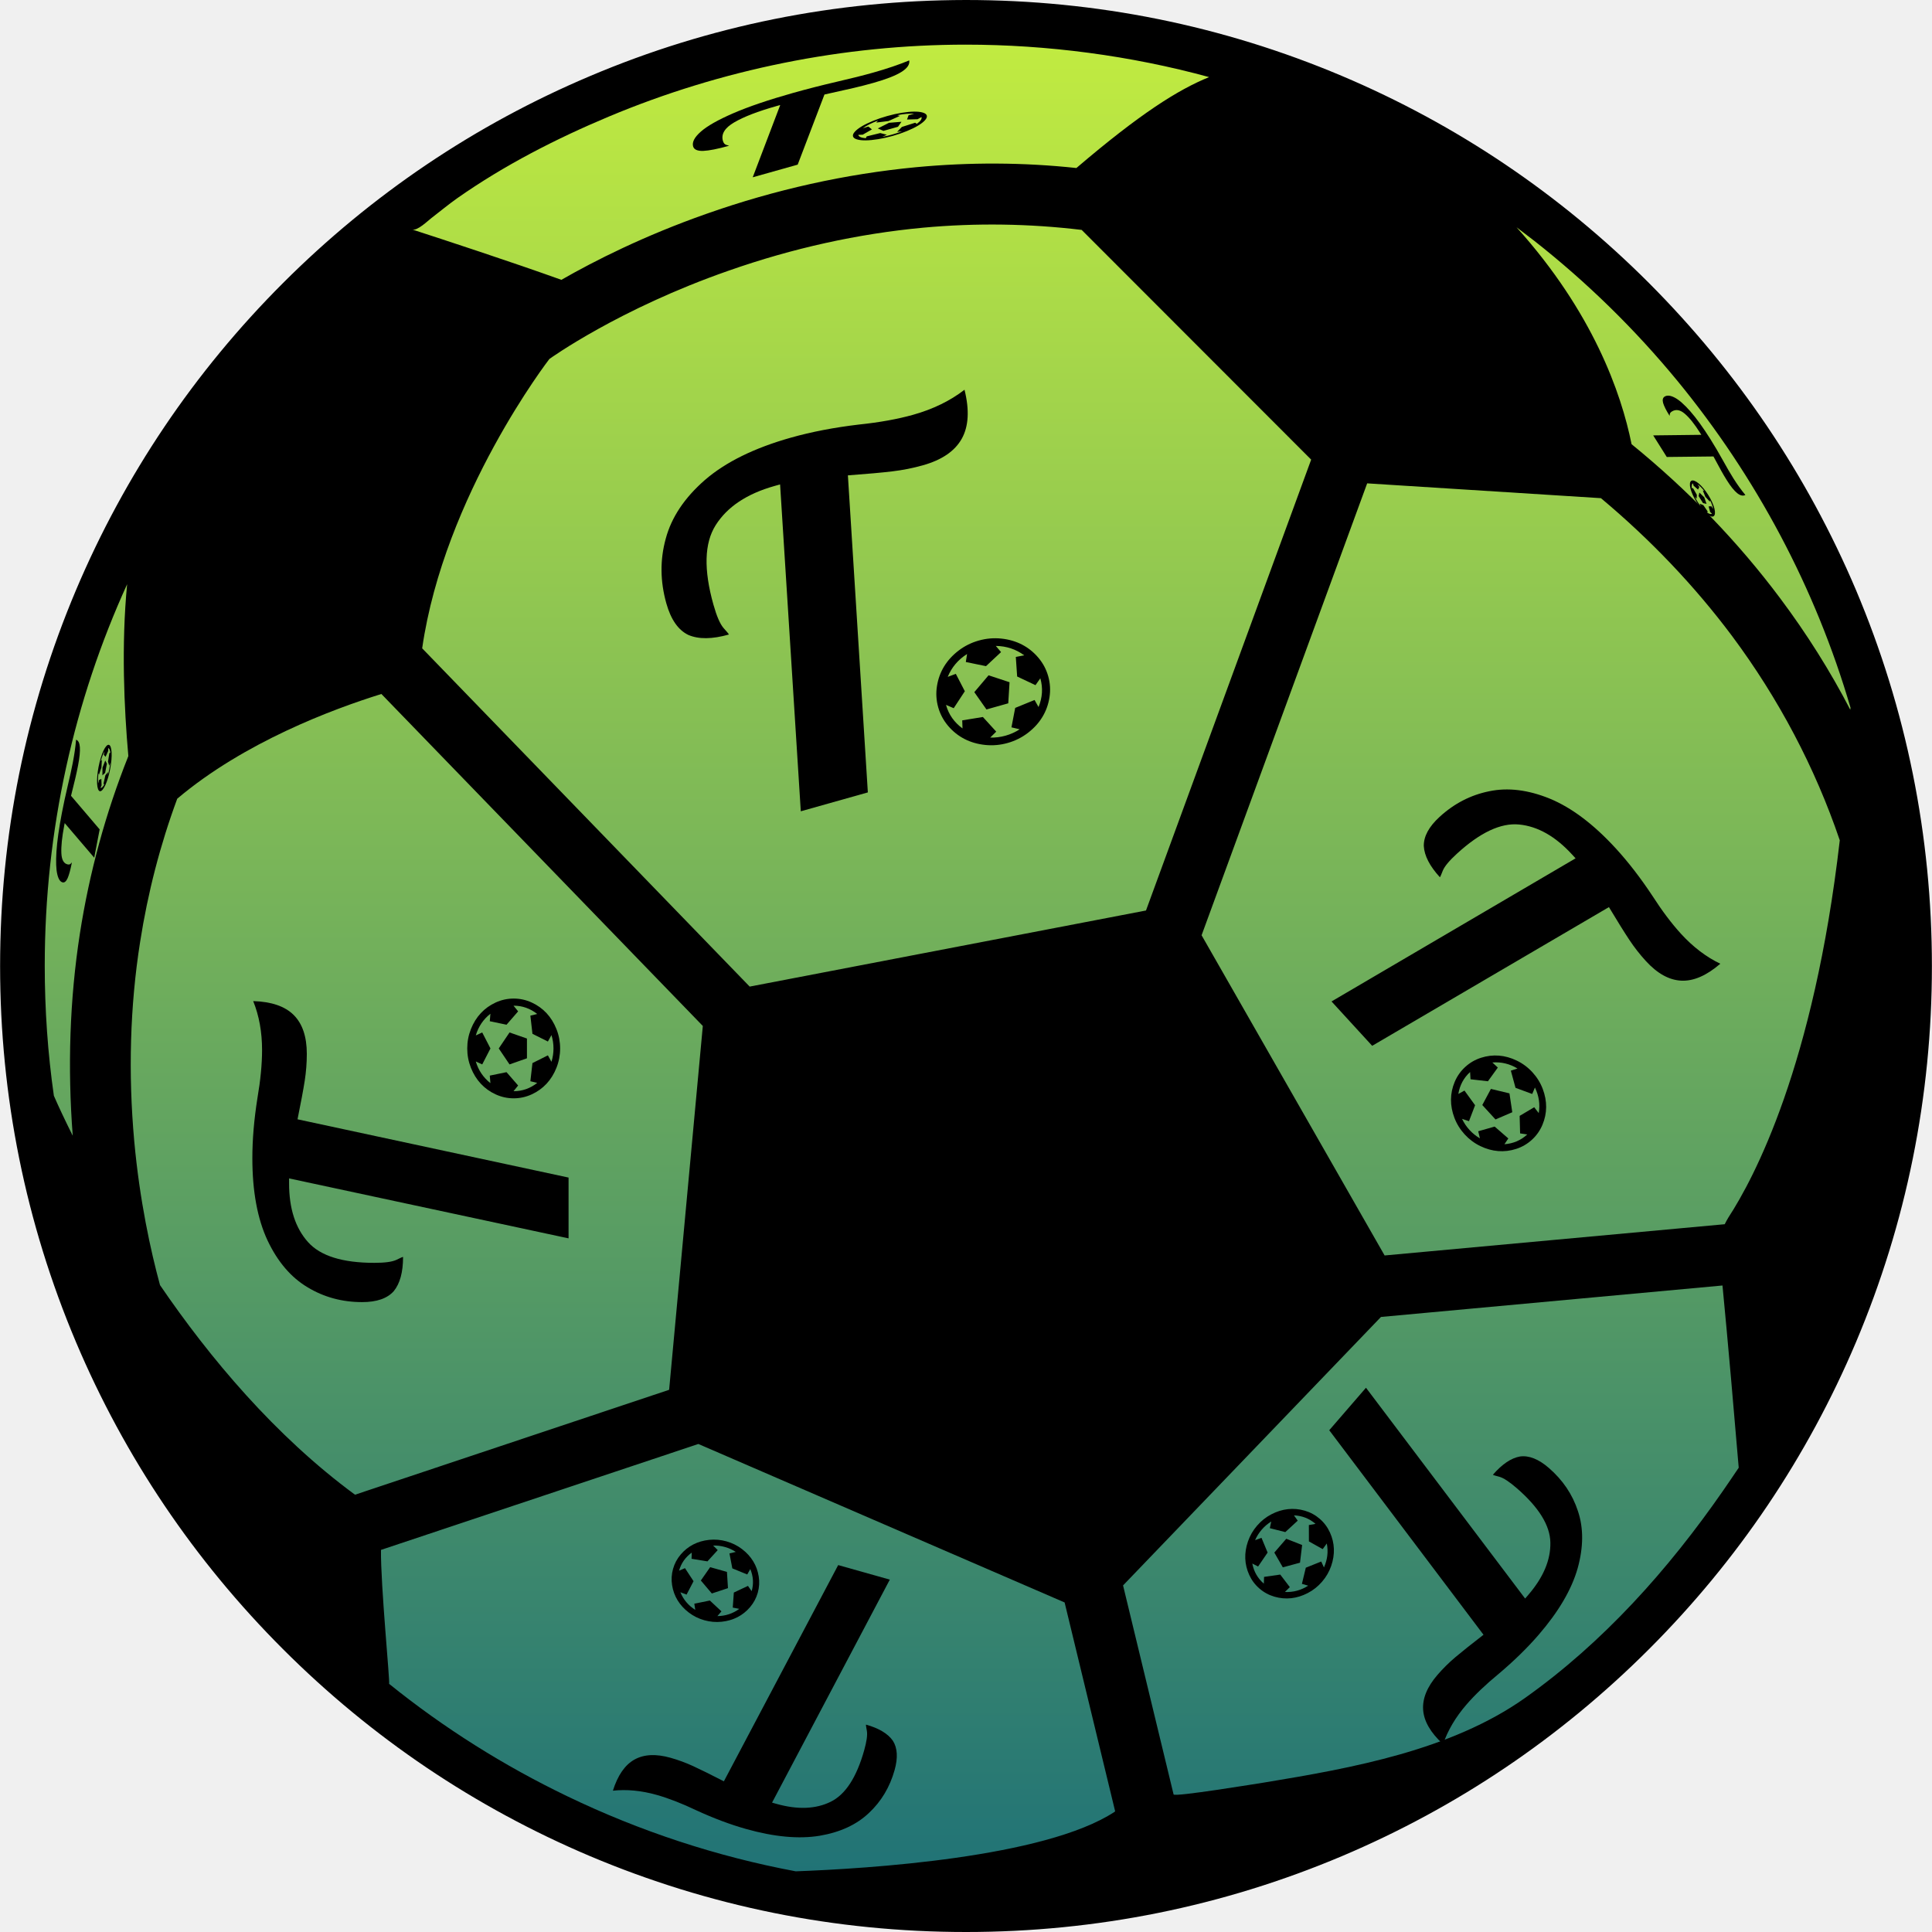
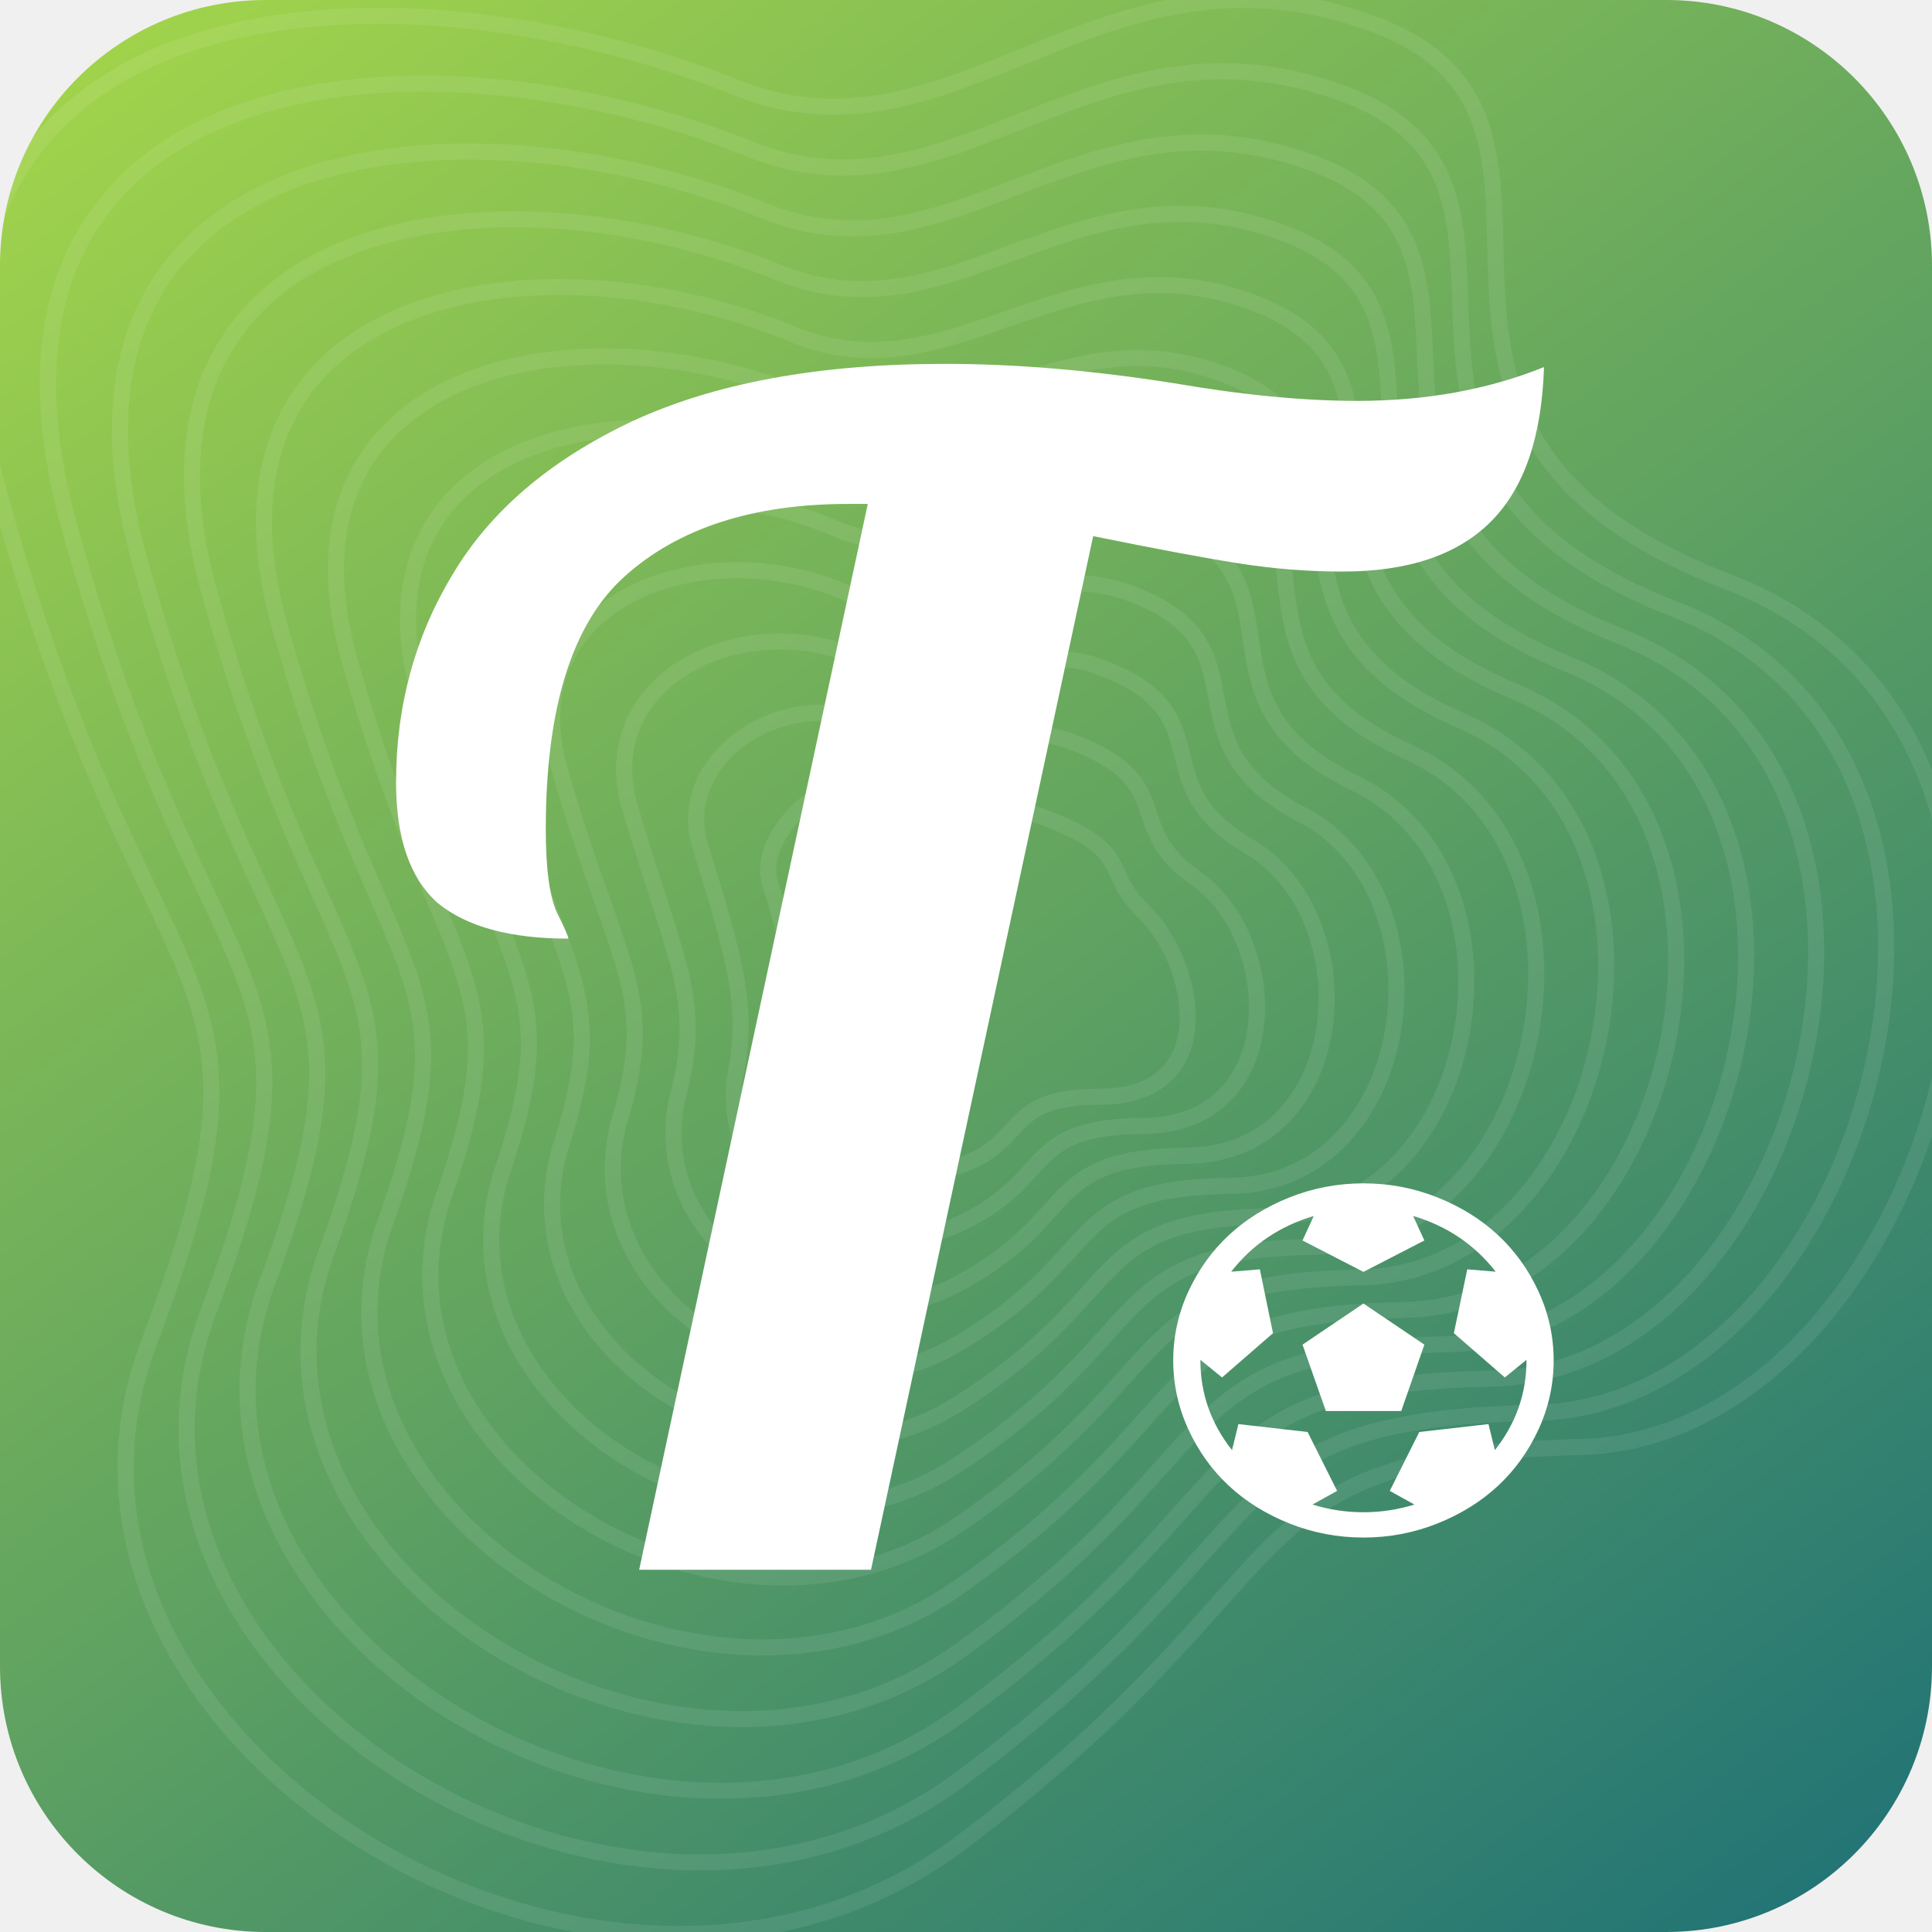
- <svg xmlns="http://www.w3.org/2000/svg" width="712" height="712" viewBox="0 0 712 712" fill="none">
-   <g clip-path="url(#clip0_200_8013)">
-     <circle cx="355.589" cy="356.337" r="345.119" fill="url(#paint0_linear_200_8013)" />
-     <path d="M562.055 589.111L563.184 587.806C568.762 581.352 571.487 574.903 571.358 568.456C571.239 562.145 567.083 555.448 558.889 548.365C556.207 546.046 554.102 544.67 552.576 544.238C551.122 543.868 550.322 543.62 550.177 543.495C553.562 539.579 556.898 537.332 560.186 536.753C563.483 536.31 567.017 537.718 570.788 540.977C575.936 545.427 579.516 550.739 581.527 556.913C583.612 563.149 583.577 570.15 581.424 577.918C579.207 585.757 574.401 593.955 567.005 602.511C562.868 607.297 557.982 612.069 552.348 616.828C547.539 620.779 543.567 624.567 540.433 628.192C536.422 632.833 533.548 637.697 531.811 642.784C527.223 638.564 524.777 634.359 524.472 630.168C524.168 625.977 525.927 621.67 529.751 617.247C531.756 614.927 533.944 612.763 536.312 610.756C538.68 608.75 542.149 605.983 546.717 602.457L489.865 527.085L503.405 511.423L562.055 589.111Z" fill="black" />
-     <path d="M479.874 569.381L479.093 575.898L472.758 577.614L469.623 572.172L474.024 567.08L479.874 569.381ZM487.212 582.916C485.708 584.657 483.953 586.047 481.949 587.088C479.945 588.129 477.913 588.761 475.853 588.985C473.793 589.209 471.731 589.021 469.666 588.423C467.602 587.824 465.759 586.825 464.139 585.424C462.519 584.024 461.264 582.345 460.373 580.389C459.482 578.433 458.998 576.419 458.922 574.348C458.846 572.278 459.177 570.176 459.917 568.042C460.657 565.908 461.779 563.972 463.284 562.232C464.788 560.491 466.542 559.101 468.546 558.06C470.55 557.019 472.582 556.387 474.642 556.163C476.703 555.939 478.765 556.126 480.829 556.725C482.894 557.324 484.736 558.323 486.356 559.724C487.977 561.124 489.232 562.803 490.123 564.759C491.014 566.715 491.497 568.729 491.574 570.799C491.65 572.87 491.318 574.972 490.578 577.106C489.838 579.239 488.716 581.176 487.212 582.916ZM461.511 576.211C462.087 579.198 463.492 581.657 465.726 583.588L465.766 583.623L465.842 581.133L471.809 580.277L475.341 584.908L473.519 586.692C476.593 586.843 479.456 586.068 482.108 584.368L479.795 583.697L481.23 577.745L486.911 575.464L487.91 577.656C489.209 574.786 489.561 571.841 488.967 568.822L487.454 570.896L482.372 568.057L482.357 562.03L484.81 561.594L484.769 561.559C482.535 559.628 479.899 558.593 476.86 558.456L478.251 560.41L473.675 564.624L467.972 563.177L468.489 560.717C467.175 561.536 466.01 562.533 464.993 563.709C463.976 564.885 463.158 566.182 462.538 567.601L464.898 566.734L467.153 572.167L463.646 577.304L461.511 576.211Z" fill="black" />
-     <path d="M580.648 316.319L579.399 314.957C573.227 308.22 566.704 304.519 559.83 303.855C553.101 303.198 545.459 306.787 536.906 314.624C534.105 317.19 532.379 319.258 531.729 320.828C531.155 322.329 530.792 323.149 530.641 323.288C526.896 319.2 524.92 315.371 524.713 311.802C524.65 308.239 526.587 304.654 530.524 301.048C535.898 296.123 541.994 292.975 548.812 291.602C555.706 290.159 563.15 291.066 571.146 294.323C579.211 297.655 587.336 303.787 595.519 312.719C600.097 317.715 604.567 323.506 608.929 330.091C612.535 335.698 616.072 340.394 619.539 344.179C623.978 349.024 628.795 352.686 633.991 355.166C628.932 359.522 624.154 361.602 619.658 361.406C615.161 361.209 610.798 358.802 606.567 354.184C604.348 351.762 602.318 349.166 600.477 346.397C598.636 343.628 596.124 339.595 592.941 334.296L505.689 385.414L490.708 369.063L580.648 316.319Z" fill="black" />
-     <path d="M549.445 401.299L556.282 402.94L557.319 409.893L551.14 412.552L546.27 407.237L549.445 401.299ZM564.757 395.175C566.421 396.991 567.683 399.03 568.541 401.292C569.399 403.553 569.819 405.794 569.802 408.013C569.784 410.233 569.328 412.404 568.435 414.526C567.541 416.648 566.249 418.483 564.558 420.033C562.866 421.583 560.925 422.71 558.733 423.414C556.541 424.119 554.339 424.383 552.126 424.207C549.913 424.031 547.718 423.417 545.54 422.365C543.362 421.312 541.441 419.878 539.777 418.061C538.113 416.244 536.851 414.205 535.993 411.944C535.135 409.682 534.714 407.442 534.732 405.223C534.75 403.003 535.206 400.832 536.099 398.71C536.992 396.588 538.285 394.752 539.976 393.203C541.667 391.653 543.609 390.526 545.801 389.821C547.993 389.117 550.195 388.852 552.408 389.028C554.62 389.204 556.816 389.819 558.994 390.871C561.171 391.924 563.093 393.358 564.757 395.175ZM554.429 421.684C557.678 421.443 560.469 420.254 562.802 418.117L562.844 418.078L560.204 417.688L560.034 411.234L565.401 408.052L567.072 410.211C567.614 406.96 567.146 403.818 565.667 400.786L564.665 403.163L558.512 400.896L556.791 394.569L559.247 393.778C556.355 392.04 553.266 391.299 549.98 391.556L551.999 393.424L548.347 398.477L541.932 397.745L541.774 395.081L541.732 395.119C539.399 397.256 537.971 399.933 537.447 403.148L539.699 401.912L543.613 407.303L541.366 413.19L538.813 412.335C539.52 413.835 540.436 415.199 541.561 416.426C542.686 417.654 543.965 418.686 545.397 419.522L544.768 416.904L550.828 415.179L555.858 419.549L554.429 421.684Z" fill="black" />
-     <path d="M287.485 178.521L285.426 179.101C275.244 181.968 268.018 186.782 263.748 193.541C259.56 200.154 259.287 209.924 262.928 222.852C264.12 227.085 265.359 229.946 266.643 231.437C267.895 232.813 268.553 233.615 268.617 233.844C262.44 235.584 257.452 235.631 253.654 233.984C249.939 232.191 247.243 228.319 245.567 222.37C243.279 214.248 243.203 206.305 245.338 198.542C247.441 190.664 252.26 183.442 259.794 176.874C267.443 170.274 278.018 165.073 291.517 161.271C299.068 159.144 307.384 157.543 316.465 156.466C324.141 155.663 330.839 154.455 336.56 152.844C343.881 150.782 350.178 147.711 355.451 143.633C357.316 151.134 356.976 157.157 354.428 161.702C351.88 166.248 347.117 169.503 340.139 171.469C336.478 172.5 332.736 173.245 328.914 173.704C325.092 174.164 319.613 174.657 312.477 175.186L319.827 292.026L295.116 298.986L287.485 178.521Z" fill="black" />
-     <path d="M359.06 255.078L364.32 248.867L372.048 251.419L371.576 259.193L363.543 261.455L359.06 255.078ZM360.712 236.058C363.457 235.284 366.223 235.043 369.008 235.335C371.793 235.627 374.328 236.361 376.613 237.536C378.898 238.712 380.904 240.315 382.632 242.344C384.36 244.374 385.583 246.667 386.303 249.223C387.023 251.779 387.176 254.374 386.762 257.007C386.348 259.64 385.473 262.055 384.137 264.25C382.802 266.445 381.022 268.394 378.799 270.097C376.576 271.799 374.091 273.037 371.346 273.811C368.6 274.584 365.835 274.825 363.05 274.533C360.265 274.241 357.73 273.507 355.445 272.332C353.16 271.156 351.153 269.554 349.426 267.524C347.698 265.494 346.474 263.201 345.754 260.645C345.034 258.089 344.881 255.494 345.295 252.861C345.71 250.228 346.585 247.813 347.92 245.618C349.256 243.423 351.035 241.474 353.258 239.771C355.482 238.069 357.966 236.831 360.712 236.058ZM382.73 260.553C384.174 257.069 384.4 253.564 383.407 250.039L383.389 249.976L381.609 252.501L374.849 249.312L374.358 242.105L377.462 241.504C374.384 239.248 370.892 238.094 366.986 238.042L368.921 240.317L363.37 245.496L355.932 243.975L356.396 241.025C353.091 243.108 350.715 245.915 349.267 249.445L352.251 248.332L355.57 254.742L351.469 260.991L348.632 259.766L348.65 259.829C349.643 263.354 351.665 266.226 354.716 268.444L354.611 265.472L362.226 264.237L367.139 269.629L364.924 271.822C366.843 271.873 368.731 271.637 370.586 271.114C372.442 270.591 374.175 269.808 375.785 268.763L372.751 268.048L374.128 260.884L381.267 257.964L382.73 260.553Z" fill="black" />
-     <path d="M287.537 38.705L286.156 39.094C279.327 41.018 274.135 43.019 270.58 45.098C267.096 47.133 265.706 49.404 266.413 51.912C266.644 52.733 267.075 53.234 267.706 53.415C268.33 53.575 268.649 53.677 268.661 53.721C264.518 54.888 261.342 55.519 259.133 55.614C256.994 55.666 255.762 55.115 255.437 53.961C254.994 52.386 255.933 50.577 258.256 48.533C260.573 46.468 264.534 44.214 270.141 41.773C275.824 39.31 283.192 36.804 292.246 34.254C297.31 32.827 302.795 31.426 308.701 30.05C313.68 28.911 318.088 27.801 321.924 26.72C326.835 25.337 331.219 23.851 335.078 22.261C335.331 23.747 334.365 25.168 332.18 26.526C329.995 27.884 326.562 29.222 321.882 30.54C319.427 31.232 316.956 31.868 314.469 32.448C311.983 33.029 308.439 33.824 303.837 34.833L293.973 60.673L277.4 65.341L287.537 38.705Z" fill="black" />
-     <path d="M323.507 47.331L327.623 45.255L332.218 44.878L330.951 46.717L325.563 48.234L323.507 47.331ZM326.923 42.771C328.765 42.252 330.552 41.853 332.286 41.573C334.02 41.293 335.54 41.146 336.847 41.131C338.153 41.116 339.229 41.233 340.074 41.483C340.92 41.733 341.413 42.106 341.552 42.602C341.692 43.097 341.466 43.672 340.875 44.327C340.284 44.981 339.428 45.643 338.306 46.312C337.184 46.981 335.81 47.648 334.185 48.315C332.56 48.981 330.827 49.574 328.986 50.093C327.144 50.611 325.357 51.01 323.623 51.29C321.889 51.57 320.369 51.717 319.063 51.732C317.757 51.747 316.681 51.63 315.835 51.38C314.989 51.13 314.497 50.757 314.357 50.262C314.217 49.766 314.443 49.191 315.034 48.536C315.625 47.882 316.481 47.22 317.603 46.551C318.725 45.882 320.099 45.215 321.724 44.548C323.349 43.882 325.082 43.289 326.923 42.771ZM337.871 45.641C339.223 44.663 339.802 43.832 339.61 43.149L339.606 43.136L338.161 43.936L334.261 44.047L334.845 42.458L336.893 41.934C335.217 41.8 333.141 41.97 330.665 42.444L331.612 42.725L327.439 44.601L322.901 45.178L323.562 44.445C321.202 45.333 319.343 46.271 317.983 47.26L320.018 46.634L321.331 47.689L317.946 49.63L316.296 49.702L316.3 49.714C316.492 50.398 317.42 50.804 319.083 50.932L319.387 50.265L324.38 49.035L326.832 49.658L325.151 50.436C326.365 50.209 327.594 49.92 328.839 49.569C330.083 49.219 331.282 48.824 332.436 48.384L330.596 48.598L332.363 46.786L337.264 45.23L337.871 45.641Z" fill="black" />
-     <path d="M626.986 160.244L626.569 159.581C624.506 156.303 622.606 153.926 620.867 152.45C619.164 151.003 617.584 150.737 616.128 151.654C615.651 151.954 615.397 152.294 615.365 152.673C615.347 153.045 615.325 153.238 615.299 153.255C614.048 151.266 613.251 149.685 612.909 148.512C612.603 147.368 612.785 146.585 613.456 146.164C614.371 145.588 615.608 145.709 617.167 146.527C618.738 147.338 620.637 148.996 622.862 151.503C625.111 154.047 627.602 157.491 630.337 161.837C631.866 164.267 633.434 166.93 635.04 169.827C636.382 172.273 637.632 174.416 638.79 176.258C640.274 178.615 641.753 180.665 643.229 182.41C642.344 182.864 641.343 182.645 640.225 181.755C639.107 180.865 637.841 179.297 636.428 177.05C635.686 175.872 634.977 174.673 634.3 173.454C633.623 172.235 632.678 170.491 631.465 168.221L614.254 168.409L609.249 160.455L626.986 160.244Z" fill="black" />
-     <path d="M626.274 181.513L628.083 183.292L628.905 185.694L627.608 185.402L625.981 182.816L626.274 181.513ZM629.527 182.384C630.083 183.268 630.558 184.148 630.953 185.025C631.348 185.902 631.634 186.691 631.811 187.394C631.987 188.096 632.053 188.702 632.007 189.212C631.961 189.722 631.794 190.068 631.506 190.249C631.218 190.43 630.835 190.431 630.355 190.252C629.875 190.072 629.357 189.751 628.8 189.288C628.244 188.825 627.656 188.225 627.036 187.49C626.417 186.755 625.829 185.945 625.273 185.061C624.716 184.177 624.241 183.297 623.846 182.42C623.451 181.543 623.165 180.754 622.989 180.052C622.812 179.35 622.746 178.743 622.792 178.233C622.838 177.723 623.005 177.378 623.293 177.196C623.581 177.015 623.965 177.014 624.444 177.194C624.924 177.373 625.442 177.694 625.999 178.158C626.555 178.621 627.143 179.22 627.763 179.955C628.383 180.691 628.97 181.5 629.527 182.384ZM629.159 188.91C629.936 189.431 630.523 189.567 630.92 189.317L630.927 189.312L630.248 188.702L629.68 186.62L630.735 186.596L631.321 187.59C631.189 186.656 630.818 185.571 630.207 184.335L630.156 184.906L628.463 183.053L627.525 180.725L628.062 180.926C627.212 179.841 626.394 179.037 625.61 178.514L626.257 179.479L625.775 180.414L624.143 179L623.887 178.124L623.879 178.129C623.482 178.379 623.351 178.966 623.485 179.892L623.935 179.913L625.335 182.348L625.264 183.805L624.569 183.064C624.865 183.671 625.201 184.273 625.576 184.87C625.952 185.467 626.35 186.031 626.769 186.56L626.401 185.612L627.746 186.179L629.335 188.494L629.159 188.91Z" fill="black" />
-     <path d="M23.841 303.336L23.674 304.205C22.849 308.5 22.496 311.91 22.616 314.435C22.731 316.909 23.52 318.287 24.984 318.568C25.463 318.66 25.832 318.556 26.091 318.255C26.337 317.952 26.473 317.803 26.499 317.808C25.999 320.414 25.481 322.341 24.945 323.59C24.407 324.787 23.8 325.321 23.127 325.192C22.208 325.015 21.535 324.01 21.108 322.177C20.669 320.341 20.568 317.545 20.806 313.787C21.054 309.982 21.725 305.232 22.819 299.537C23.431 296.352 24.167 292.94 25.027 289.302C25.762 286.241 26.362 283.504 26.826 281.091C27.419 278.002 27.821 275.177 28.031 272.615C28.854 272.874 29.323 273.789 29.437 275.363C29.551 276.936 29.325 279.194 28.759 282.138C28.463 283.682 28.134 285.22 27.772 286.752C27.411 288.284 26.879 290.459 26.177 293.276L36.728 305.662L34.725 316.086L23.841 303.336Z" fill="black" />
-     <path d="M37.739 285.739L37.769 282.904L38.791 280.26L39.393 281.455L38.742 284.843L37.739 285.739ZM36.319 282.626C36.542 281.468 36.811 280.371 37.127 279.337C37.443 278.302 37.769 277.421 38.107 276.694C38.444 275.967 38.788 275.403 39.139 275.002C39.49 274.601 39.81 274.428 40.099 274.484C40.388 274.539 40.621 274.818 40.799 275.321C40.976 275.823 41.086 276.475 41.13 277.275C41.175 278.075 41.151 279.014 41.061 280.092C40.971 281.171 40.815 282.289 40.593 283.447C40.37 284.605 40.101 285.701 39.785 286.736C39.469 287.771 39.143 288.652 38.805 289.379C38.468 290.106 38.124 290.67 37.773 291.071C37.422 291.472 37.102 291.645 36.813 291.589C36.524 291.533 36.29 291.254 36.113 290.752C35.936 290.249 35.826 289.598 35.782 288.798C35.737 287.997 35.76 287.058 35.85 285.98C35.941 284.902 36.097 283.784 36.319 282.626ZM40.674 277.336C40.533 276.326 40.263 275.782 39.864 275.705L39.857 275.704L39.882 276.718L38.908 278.907L38.253 278.157L38.528 276.884C38.017 277.775 37.555 278.97 37.142 280.468L37.535 280.019L37.388 282.831L36.482 285.498L36.284 284.935C36.112 286.479 36.099 287.76 36.243 288.777L36.462 287.483L37.346 287.039L37.44 289.433L37.041 290.366L37.048 290.367C37.447 290.444 37.899 290.039 38.404 289.153L38.144 288.806L38.837 285.713L39.803 284.522L39.754 285.661C39.959 284.929 40.137 284.171 40.287 283.388C40.438 282.605 40.553 281.836 40.635 281.079L40.257 282.155L39.801 280.692L40.304 277.562L40.674 277.336Z" fill="black" />
-     <path d="M106.536 434.279L106.536 436.146C106.536 445.378 108.87 452.586 113.537 457.773C118.101 462.855 126.243 465.396 137.964 465.396C141.802 465.396 144.499 465.033 146.055 464.307C147.507 463.581 148.336 463.218 148.544 463.218C148.544 468.819 147.403 473.02 145.121 475.82C142.735 478.517 138.846 479.866 133.452 479.866C126.088 479.866 119.398 478.05 113.382 474.42C107.262 470.79 102.335 465.033 98.601 457.15C94.867 449.163 93 439.05 93 426.811C93 419.965 93.622 412.601 94.867 404.718C96.008 398.08 96.579 392.168 96.579 386.981C96.579 380.343 95.489 374.327 93.311 368.933C100.053 369.141 105.032 370.852 108.247 374.068C111.463 377.283 113.07 382.054 113.07 388.382C113.07 391.701 112.811 395.02 112.293 398.339C111.774 401.658 110.892 406.378 109.648 412.497L209.533 433.968L209.533 456.372L106.536 434.279Z" fill="black" />
-     <path d="M187.779 392.27L183.806 386.382L187.779 380.494L194.197 382.73L194.197 390.013L187.779 392.27ZM172.193 386.382C172.193 383.893 172.645 381.513 173.549 379.243C174.453 376.972 175.669 375.016 177.197 373.375C178.725 371.734 180.546 370.428 182.66 369.457C184.774 368.486 186.99 368 189.307 368C191.625 368 193.84 368.486 195.954 369.457C198.068 370.428 199.889 371.734 201.417 373.375C202.945 375.016 204.161 376.972 205.065 379.243C205.97 381.513 206.422 383.893 206.422 386.382C206.422 388.871 205.97 391.251 205.065 393.522C204.161 395.792 202.945 397.748 201.417 399.389C199.889 401.03 198.068 402.336 195.954 403.308C193.84 404.279 191.625 404.764 189.307 404.764C186.99 404.764 184.774 404.279 182.66 403.308C180.546 402.336 178.725 401.03 177.197 399.389C175.669 397.748 174.453 395.792 173.549 393.522C172.645 391.251 172.193 388.871 172.193 386.382ZM197.979 373.683C195.394 371.645 192.503 370.626 189.307 370.626L189.25 370.626L190.95 372.719L186.671 377.642L180.502 376.35L180.731 373.601C178.108 375.652 176.312 378.313 175.345 381.581L177.713 380.494L180.75 386.382L177.713 392.27L175.345 391.183C176.312 394.452 178.108 397.112 180.731 399.163L180.502 396.394L186.671 395.122L190.95 400.046L189.25 402.138L189.307 402.138C192.503 402.138 195.394 401.119 197.979 399.081L195.458 398.466L196.222 391.778L201.914 388.926L203.232 391.306C203.728 389.706 203.977 388.064 203.977 386.382C203.977 384.7 203.728 383.059 203.232 381.458L201.914 383.838L196.222 380.986L195.458 374.298L197.979 373.683Z" fill="black" />
-     <path d="M284.524 664.323L286.11 664.77C293.95 666.978 300.63 666.72 306.151 663.997C311.558 661.337 315.664 655.03 318.468 645.076C319.386 641.817 319.723 639.44 319.478 637.945C319.209 636.538 319.099 635.747 319.149 635.571C323.905 636.911 327.2 638.884 329.032 641.492C330.752 644.163 330.967 647.789 329.677 652.369C327.915 658.623 324.773 663.871 320.251 668.111C315.704 672.44 309.637 675.247 302.049 676.533C294.374 677.793 285.339 676.96 274.944 674.032C269.131 672.394 263.026 670.104 256.629 667.162C251.264 664.605 246.38 662.706 241.976 661.466C236.338 659.878 230.969 659.364 225.867 659.923C227.656 654.247 230.3 650.429 233.8 648.467C237.3 646.505 241.736 646.281 247.11 647.795C249.928 648.589 252.685 649.603 255.38 650.837C258.075 652.072 261.872 653.949 266.771 656.47L308.897 576.78L327.924 582.139L284.524 664.323Z" fill="black" />
-     <path d="M268.282 585.28L262.332 587.245L258.282 582.463L261.716 577.548L267.901 579.29L268.282 585.28ZM259.554 597.108C257.44 596.512 255.527 595.559 253.815 594.248C252.103 592.937 250.733 591.437 249.705 589.747C248.677 588.056 248.003 586.197 247.684 584.17C247.365 582.143 247.483 580.145 248.037 578.177C248.591 576.208 249.534 574.443 250.864 572.88C252.194 571.317 253.739 570.083 255.498 569.178C257.258 568.273 259.21 567.708 261.354 567.483C263.498 567.259 265.628 567.444 267.741 568.04C269.855 568.635 271.768 569.588 273.48 570.899C275.192 572.21 276.562 573.71 277.59 575.401C278.619 577.091 279.292 578.95 279.611 580.977C279.93 583.005 279.813 585.003 279.258 586.971C278.704 588.939 277.762 590.704 276.431 592.267C275.101 593.83 273.556 595.064 271.797 595.969C270.038 596.874 268.086 597.439 265.941 597.664C263.797 597.889 261.668 597.703 259.554 597.108ZM254.937 572.172C252.588 573.879 251.032 576.09 250.267 578.805L250.253 578.853L252.437 577.91L255.595 582.722L253.022 587.652L250.742 586.8C251.857 589.518 253.686 591.679 256.231 593.283L255.874 591.011L261.601 589.841L265.875 593.828L264.385 595.58C267.392 595.54 270.081 594.651 272.451 592.914L270.044 592.446L270.439 586.903L275.644 584.447L277.015 586.391L277.028 586.343C277.793 583.628 277.619 580.93 276.507 578.247L275.381 580.241L269.884 577.992L268.824 572.476L271.16 571.926C269.92 571.122 268.585 570.518 267.157 570.116C265.728 569.713 264.275 569.532 262.797 569.571L264.503 571.259L260.719 575.411L254.857 574.46L254.937 572.172Z" fill="black" />
-     <path d="M607.642 104.246C574.962 71.566 536.898 45.916 494.496 27.968C450.599 9.423 404.01 0 355.925 0C307.915 0.075 261.326 9.423 217.429 28.043C175.027 45.991 136.963 71.641 104.284 104.321C71.604 137.001 45.954 175.065 28.006 217.466C9.46 261.363 0.037 307.953 0.037 356.037C0.037 404.048 9.46 450.711 28.006 494.609C45.954 537.01 71.604 575.075 104.284 607.754C136.963 640.434 175.027 666.084 217.429 684.032C261.326 702.578 307.915 712 356 712C404.01 712 450.675 702.577 494.571 684.032C536.973 666.084 575.037 640.434 607.717 607.754C640.396 575.075 666.047 537.01 683.995 494.609C702.541 450.711 711.963 404.123 711.963 356.037C711.963 308.027 702.54 261.363 683.995 217.466C665.972 174.99 640.321 137.001 607.642 104.246ZM158.949 80.391C162.165 77.923 165.306 75.305 168.596 72.987C185.871 60.873 205.015 51.076 224.458 42.925C265.888 25.576 310.906 16.452 355.925 16.452C385.913 16.452 416.648 20.49 445.588 28.417C434.147 33.054 420.162 41.878 396.681 61.919C377.163 59.826 357.421 59.751 337.604 61.62C311.728 64.088 285.705 69.846 260.279 78.82C237.321 86.897 219.149 96.095 206.885 103.124C188.114 96.394 163.885 88.467 151.92 84.579C153.789 85.177 157.678 81.363 158.949 80.391ZM483.204 169.381L422.332 335.547L276.282 363.59L155.584 238.929C163.735 182.393 202.472 132.289 202.472 132.289C202.697 132.14 227.973 113.893 268.505 99.759C292.137 91.459 316.216 86.149 340.221 83.906C359.814 82.111 379.332 82.41 398.626 84.728L483.204 169.381ZM29.427 344.147C25.688 368.302 24.865 393.354 26.809 418.555C23.893 412.723 21.575 407.788 19.855 403.824C17.611 388.194 16.489 372.19 16.489 355.889C16.489 305.785 27.333 258.148 46.851 215.298C44.682 237.733 45.729 260.99 47.3 278.639C38.924 299.652 32.941 321.563 29.427 344.147ZM58.966 473.596C55.526 460.957 51.487 442.561 49.468 420.5C47.225 395.597 47.898 370.845 51.637 347.138C54.479 328.966 59.04 311.318 65.322 294.342C89.925 273.553 122.53 261.363 140.553 255.755L259.008 378.098L246.594 512.182L130.831 550.845C101.367 529.158 77.287 500.441 58.966 473.596ZM410.74 667.729C384.941 684.63 319.731 688.668 293.258 689.639C264.093 684.181 235.75 674.833 209.053 661.97C185.721 650.753 163.585 636.843 143.394 620.542C143.768 619.869 140.253 584.197 140.403 571.186L257.362 532.149L392.343 590.554L410.963 667.505C410.815 667.655 410.74 667.729 410.74 667.729ZM635.012 549.349C614.896 578.364 590.816 605.361 561.875 625.851C534.729 644.995 498.386 651.576 466.079 656.886C463.611 657.26 432.726 662.344 432.502 661.298L413.882 584.272L508.929 485.336L634.788 473.744C636.733 493.787 639.274 523.026 640.77 540.899C638.826 543.74 636.956 546.582 635.012 549.349ZM636.956 448.692C636.508 449.44 636.059 450.263 635.61 451.161L510.275 462.676L442.822 344.671L503.844 178.131L589.993 183.59C608.315 198.92 624.542 215.971 638.302 234.367C655.502 257.475 668.888 282.826 678.012 309.673C668.439 392.831 646.379 434.259 636.956 448.692ZM681.9 261.588C674.498 247.304 665.822 233.544 656.026 220.458C640.546 199.743 622.149 180.673 601.285 163.698C597.471 144.778 587.002 115.015 558.884 83.756C559.407 84.13 559.931 84.579 560.455 84.952C562.175 86.224 563.82 87.57 565.54 88.841C584.909 104.097 602.557 121.371 618.187 140.366C647.202 175.738 669.113 216.793 681.976 260.84C681.9 261.139 681.9 261.363 681.9 261.588Z" fill="black" />
+ <svg xmlns="http://www.w3.org/2000/svg" width="240" height="240" viewBox="0 0 240 240" fill="none">
+   <g clip-path="url(#clip0_283_8437)">
+     <rect width="240" height="240" rx="33" fill="url(#paint0_linear_283_8437)" />
+     <path d="M-0.121 61.24C-17.35 -1.191 46.471 -7.546 92.529 11.305C119.402 21 137.05 -9.15 170.34 2.882C203.63 14.915 163.722 52.818 214.66 72.27C265.598 91.723 240.73 178.758 196.21 179.761C151.69 180.764 163.923 195.403 119.402 228.894C74.882 262.385 -0.121 215.859 18.529 166.726C37.18 117.593 18.529 128.823 -0.121 61.24Z" stroke="white" stroke-opacity="0.08" stroke-width="2" />
+     <path d="M95.698 109.83C93.71 103.884 103.021 94.291 110.508 98.385C117.364 102.134 124.345 99.606 128.958 101.277C141.101 105.677 136.634 108.006 142.062 113.231C148.668 119.59 151.819 136.241 136.634 136.241C124.145 136.241 127.882 142.307 118.529 144.995C109.177 147.683 98.571 143.108 98.571 131.063C98.571 126.539 99.009 119.734 95.698 109.83Z" stroke="white" stroke-opacity="0.08" stroke-width="2" />
+     <path d="M8.59 65.352C-7.253 8.055 51.612 1.406 94.164 18.916C119.217 28.07 135.895 0.431 166.578 11.521C197.946 22.86 161.26 57.529 208.06 75.688C254.968 93.95 232.648 174.587 190.794 175.499C149.186 176.41 160.646 190.27 119.323 220.961C78 251.651 8.851 208.939 25.806 163.178C42.761 118.1 25.846 127.691 8.59 65.352Z" stroke="white" stroke-opacity="0.08" stroke-width="2" />
+     <path d="M17.297 69.471C2.839 17.309 56.75 10.366 95.795 26.534C119.028 35.147 134.737 10.019 162.812 20.168C192.258 30.813 158.794 62.248 201.457 79.114C244.334 96.185 224.561 170.424 185.375 171.244C146.678 172.065 157.366 185.145 119.24 213.035C81.114 240.926 17.819 202.027 33.079 159.637C48.338 118.615 33.158 126.566 17.297 69.471Z" stroke="white" stroke-opacity="0.08" stroke-width="2" />
+     <path d="M26.008 73.582C12.936 26.556 61.891 19.318 97.43 34.144C118.843 42.218 133.582 19.601 159.051 28.807C186.573 38.758 156.331 66.959 194.857 82.531C233.705 98.413 216.479 166.253 179.959 166.982C144.174 167.711 154.09 180.013 119.161 205.103C84.232 230.192 26.792 195.108 40.356 156.089C53.92 119.123 40.475 125.434 26.008 73.582Z" stroke="white" stroke-opacity="0.08" stroke-width="2" />
+     <path d="M34.715 77.694C23.029 35.803 67.028 28.27 99.06 41.755C118.654 49.288 132.423 29.182 155.285 37.447C180.885 46.704 153.865 71.671 188.254 85.95C223.071 100.641 208.393 162.082 174.539 162.72C141.667 163.358 150.81 174.88 119.078 197.17C87.346 219.46 35.76 188.188 47.629 152.542C59.497 119.631 47.788 124.303 34.715 77.694Z" stroke="white" stroke-opacity="0.08" stroke-width="2" />
+     <path d="M43.427 82.022C33.126 45.266 72.169 37.439 100.695 49.582C118.469 56.575 131.269 38.98 151.524 46.303C175.201 54.866 151.403 76.599 181.655 89.584C212.442 103.085 200.31 158.128 169.124 158.675C139.163 159.222 147.534 169.964 118.999 189.454C90.464 208.943 44.733 181.486 54.906 149.211C65.079 120.355 55.104 123.387 43.427 82.022Z" stroke="white" stroke-opacity="0.08" stroke-width="2" />
+     <path d="M52.138 86.589C43.222 54.968 77.311 46.846 102.33 57.648C118.285 64.1 130.114 49.016 147.762 55.397C169.517 63.266 148.941 81.765 175.056 93.458C201.812 105.768 192.228 154.412 163.708 154.868C136.659 155.324 144.258 165.287 118.921 181.976C93.583 198.665 53.705 175.021 62.183 146.118C70.66 121.318 62.421 122.71 52.138 86.589Z" stroke="white" stroke-opacity="0.08" stroke-width="2" />
+     <path d="M60.846 91.169C53.316 64.683 82.449 56.268 103.962 65.728C118.096 71.639 128.956 59.066 143.997 64.505C163.83 71.681 146.476 86.945 168.453 97.345C191.179 108.465 184.142 150.71 158.289 151.075C134.152 151.44 140.979 160.623 118.838 174.512C96.698 188.401 62.674 168.571 69.456 143.039C76.238 122.294 69.735 122.047 60.846 91.169Z" stroke="white" stroke-opacity="0.08" stroke-width="2" />
+     <path d="M69.558 95.777C63.413 74.426 87.591 65.716 105.597 73.835C117.912 79.206 127.803 69.144 140.236 73.641C158.147 80.123 144.014 92.153 161.854 101.259C180.55 111.189 176.06 147.036 152.874 147.309C131.649 147.583 137.703 155.987 118.76 167.076C99.816 178.164 71.648 162.148 76.734 139.988C81.821 123.298 77.052 121.412 69.558 95.777Z" stroke="white" stroke-opacity="0.08" stroke-width="2" />
+     <path d="M78.27 100.407C73.511 84.191 92.733 75.186 107.233 81.963C117.729 86.793 126.649 79.243 136.476 82.798C152.464 88.586 141.553 97.383 155.256 105.195C169.922 113.935 167.979 143.383 147.46 143.565C129.147 143.747 134.429 151.372 118.682 159.661C102.936 167.949 80.621 155.746 84.013 136.958C87.403 124.324 84.37 120.798 78.27 100.407Z" stroke="white" stroke-opacity="0.08" stroke-width="2" />
+     <path d="M86.98 105.08C83.607 93.999 97.874 84.701 108.867 90.136C117.542 94.425 125.494 89.386 132.713 91.999C146.779 97.093 139.09 102.656 148.655 109.175C159.291 116.724 159.896 139.774 142.043 139.865C126.642 139.956 131.152 146.802 118.602 152.29C106.053 157.778 89.593 149.389 91.288 133.972C92.984 125.393 91.686 120.227 86.98 105.08Z" stroke="white" stroke-opacity="0.08" stroke-width="2" />
+     <path d="M107.8 62.6H105.4C93.533 62.6 84.267 65.6 77.6 71.6C71.067 77.467 67.8 87.933 67.8 103C67.8 107.933 68.267 111.4 69.2 113.4C70.133 115.267 70.6 116.333 70.6 116.6C63.4 116.6 58 115.133 54.4 112.2C50.933 109.133 49.2 104.133 49.2 97.2C49.2 87.733 51.533 79.133 56.2 71.4C60.867 63.533 68.267 57.2 78.4 52.4C88.667 47.6 101.667 45.2 117.4 45.2C126.2 45.2 135.667 46 145.8 47.6C154.333 49.067 161.933 49.8 168.6 49.8C177.133 49.8 184.867 48.4 191.8 45.6C191.533 54.267 189.333 60.667 185.2 64.8C181.067 68.933 174.933 71 166.8 71C162.533 71 158.267 70.667 154 70C149.733 69.333 143.667 68.2 135.8 66.6L108.2 195H79.4L107.8 62.6Z" fill="white" />
+     <path d="M161.803 167.036L169.372 161.929L176.941 167.036L174.066 175.286H164.704L161.803 167.036ZM169.372 147C172.572 147 175.631 147.581 178.549 148.743C181.468 149.906 183.982 151.469 186.092 153.433C188.202 155.397 189.881 157.738 191.129 160.455C192.377 163.173 193.001 166.021 193.001 169C193.001 171.979 192.377 174.827 191.129 177.545C189.881 180.262 188.202 182.603 186.092 184.567C183.982 186.531 181.468 188.094 178.549 189.257C175.631 190.419 172.572 191 169.372 191C166.172 191 163.113 190.419 160.194 189.257C157.276 188.094 154.762 186.531 152.652 184.567C150.542 182.603 148.863 180.262 147.615 177.545C146.366 174.827 145.742 171.979 145.742 169C145.742 166.021 146.366 163.173 147.615 160.455C148.863 157.738 150.542 155.397 152.652 153.433C154.762 151.469 157.276 149.906 160.194 148.743C163.113 147.581 166.172 147 169.372 147ZM185.696 180.147C188.316 176.824 189.626 173.109 189.626 169V168.926L186.936 171.112L180.606 165.612L182.268 157.681L185.802 157.975C183.165 154.603 179.745 152.295 175.543 151.051L176.941 154.096L169.372 158L161.803 154.096L163.201 151.051C158.999 152.295 155.579 154.603 152.942 157.975L156.502 157.681L158.137 165.612L151.808 171.112L149.118 168.926V169C149.118 173.109 150.428 176.824 153.047 180.147L153.839 176.906L162.436 177.888L166.102 185.205L163.042 186.9C165.099 187.538 167.209 187.857 169.372 187.857C171.534 187.857 173.644 187.538 175.701 186.9L172.642 185.205L176.308 177.888L184.905 176.906L185.696 180.147Z" fill="white" />
  </g>
  <defs>
-     <linearGradient id="paint0_linear_200_8013" x1="355.589" y1="11.217" x2="355.589" y2="701.456" gradientUnits="userSpaceOnUse">
+     <linearGradient id="paint0_linear_283_8437" x1="1.54522e-06" y1="-87.5" x2="240" y2="240" gradientUnits="userSpaceOnUse">
      <stop stop-color="#C2EC40" />
      <stop offset="1" stop-color="#1E7177" />
    </linearGradient>
-     <clipPath id="clip0_200_8013">
-       <rect width="712" height="712" fill="white" />
+     <clipPath id="clip0_283_8437">
+       <rect width="240" height="240" rx="33" fill="white" />
    </clipPath>
  </defs>
</svg>
